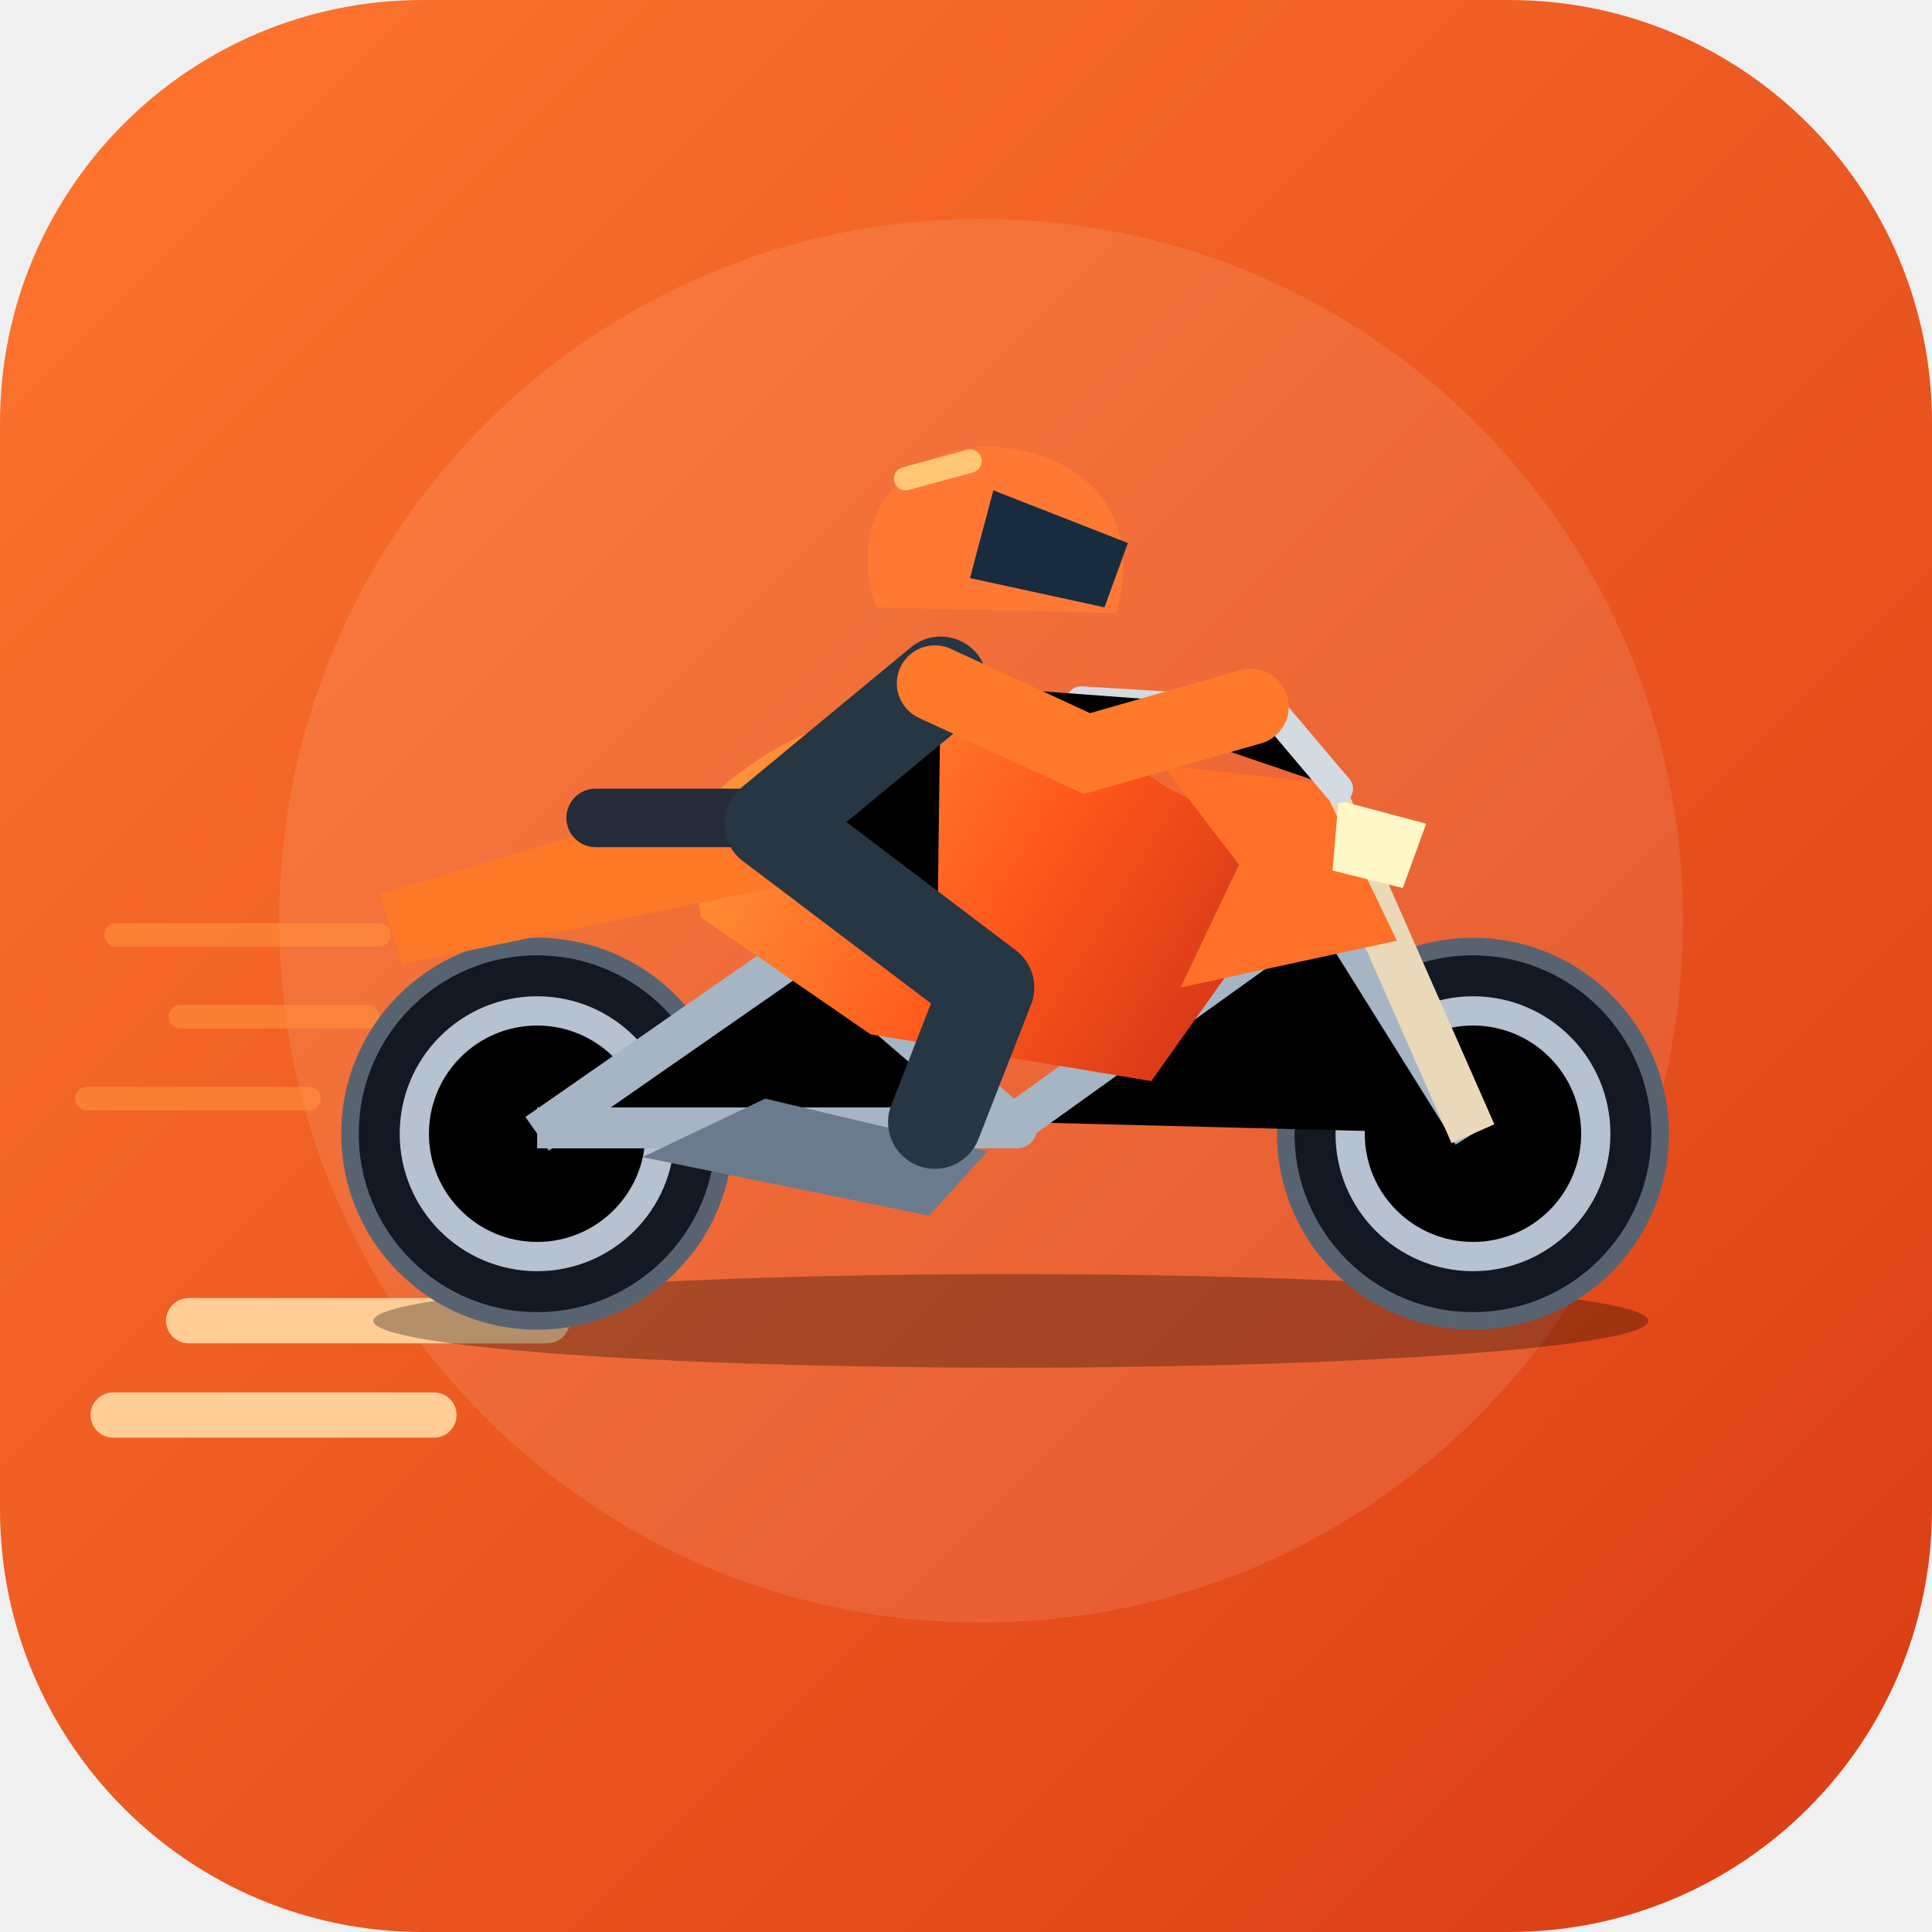
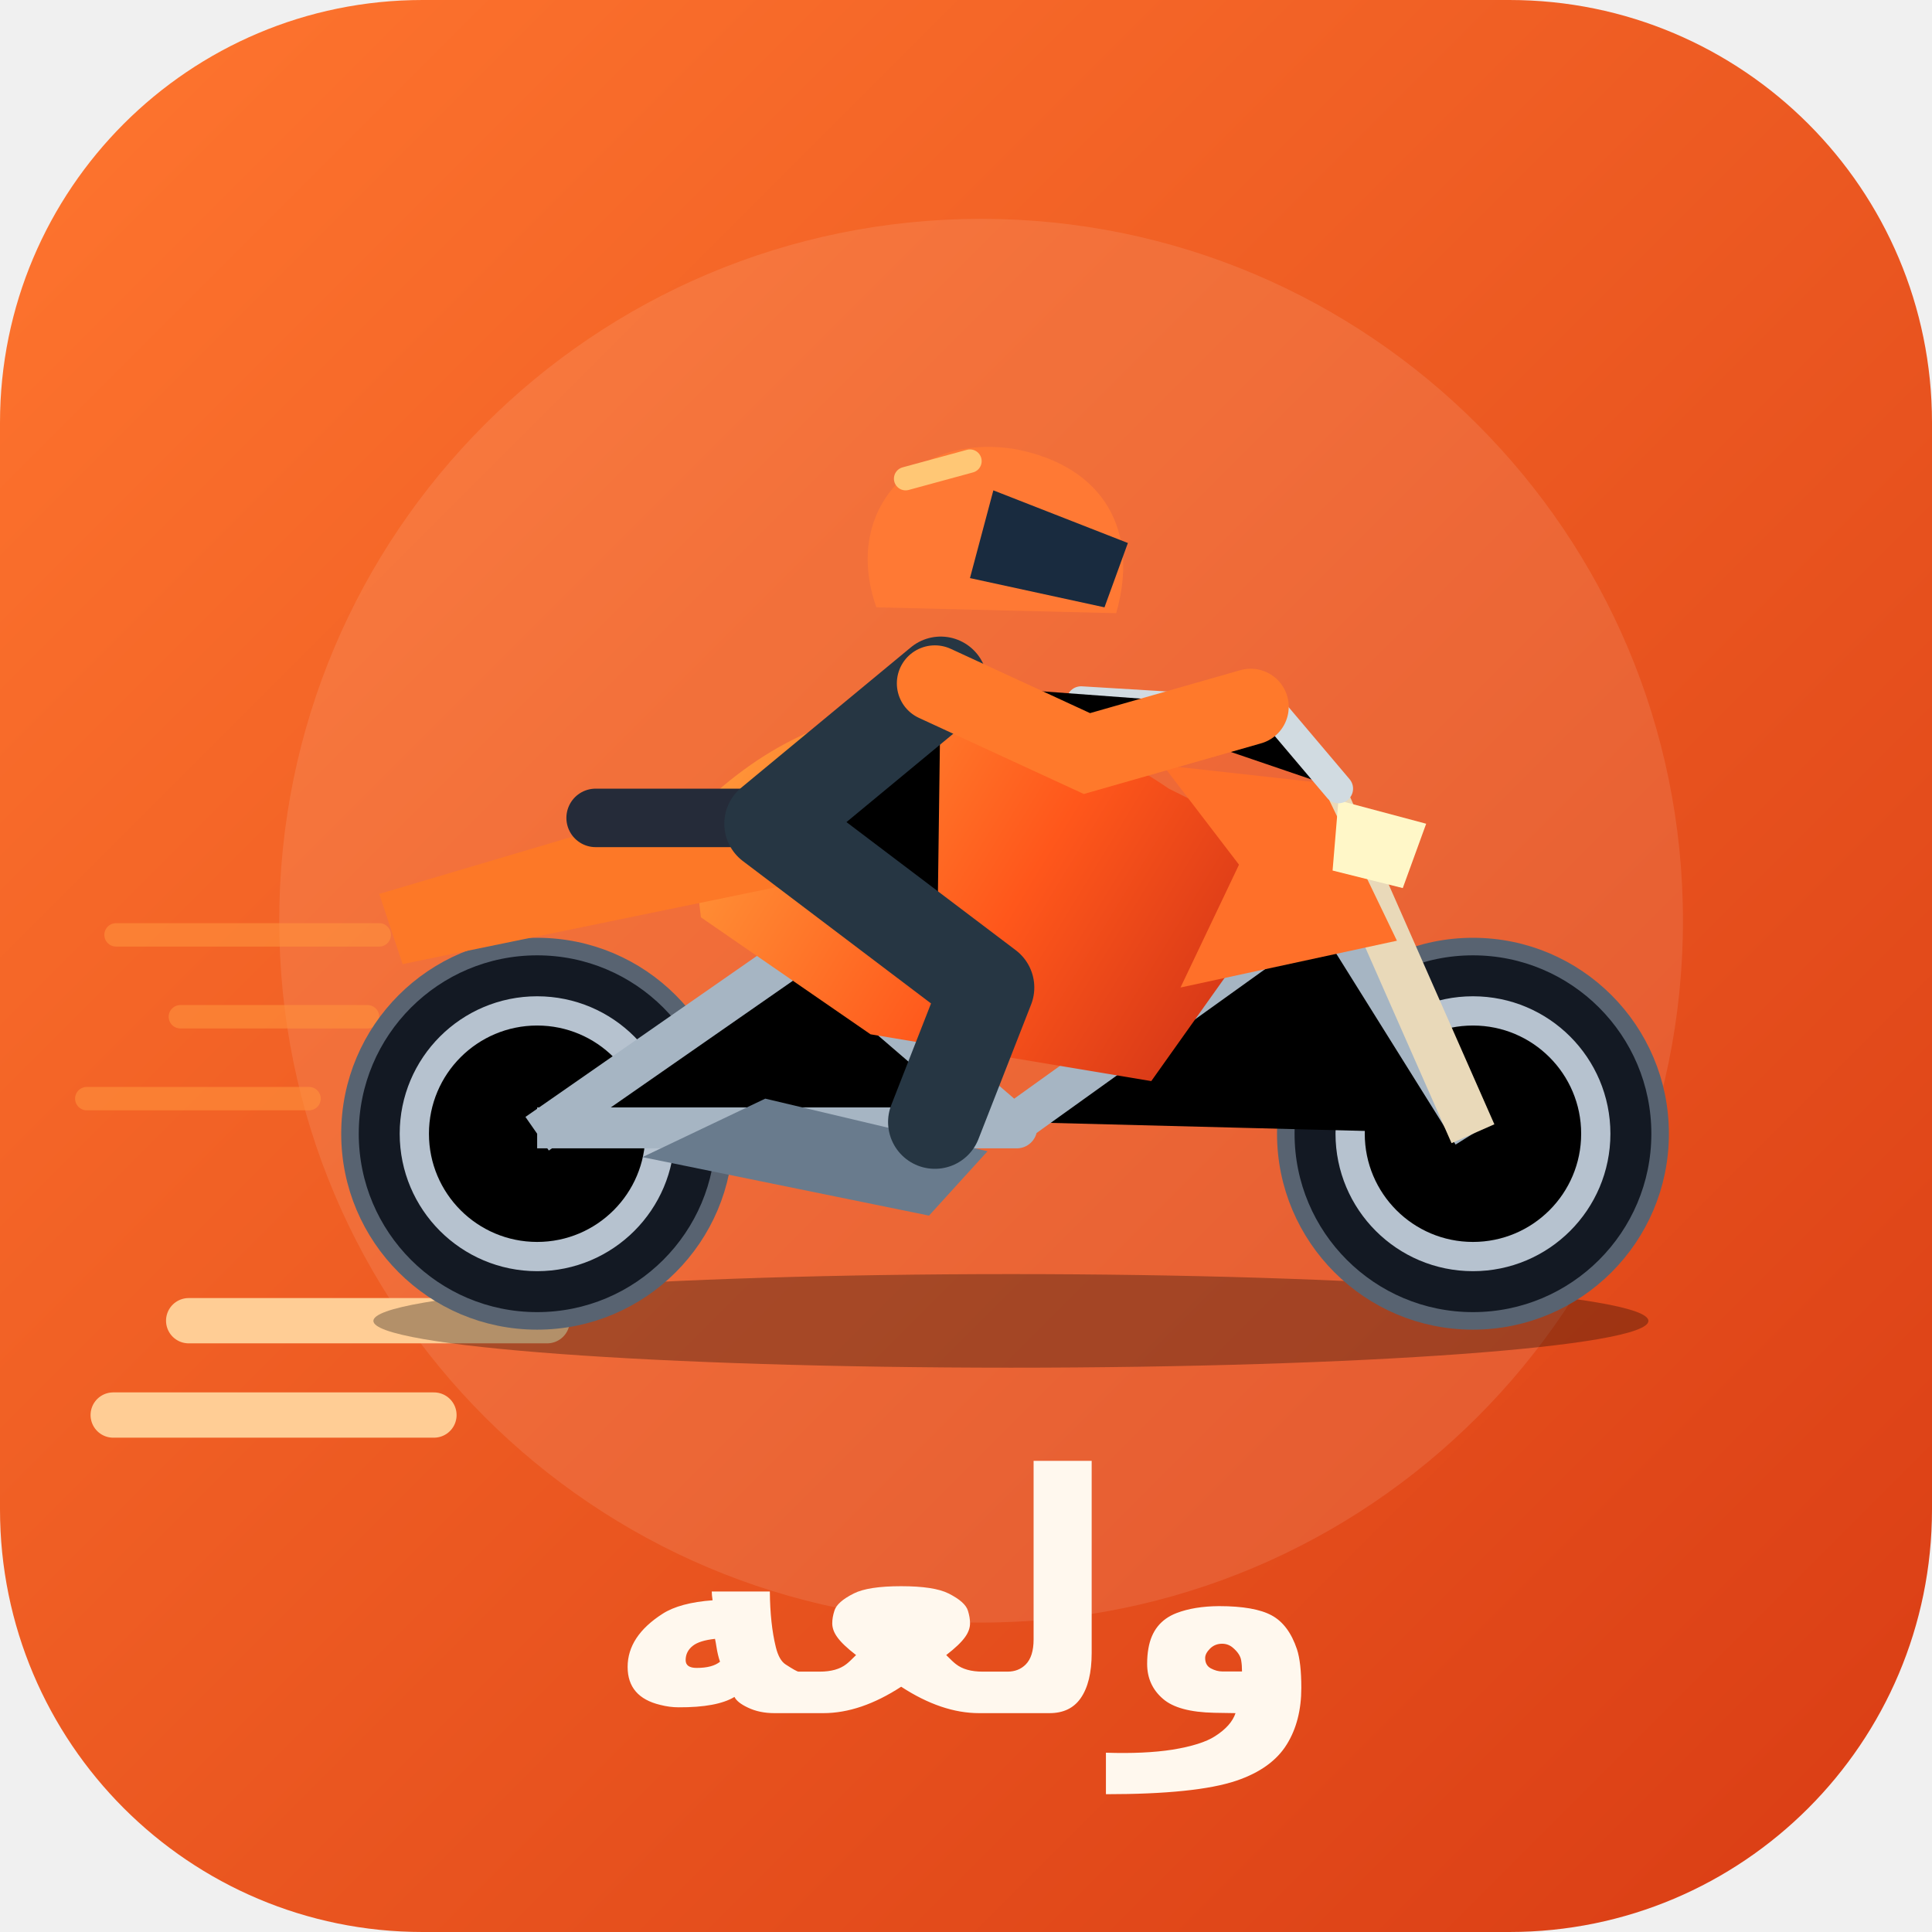
<svg xmlns="http://www.w3.org/2000/svg" viewBox="0 0 512 512" role="img" aria-label="ولعه: موتوسيكل توصيل">
  <defs>
    <linearGradient id="icon-bg" x1="0" y1="0" x2="1" y2="1">
      <stop stop-color="#ff762f" />
      <stop offset="1" stop-color="#d93c14" />
    </linearGradient>
  </defs>
  <rect width="512" height="512" rx="112" fill="url(#icon-bg)" />
  <circle cx="260" cy="244" r="186" fill="#fff" opacity=".1" />
  <path d="M50 350h95M30 375h85" stroke="#ffcd95" stroke-width="12" stroke-linecap="round" />
  <g transform="translate(23 85) scale(1.55)">
    <defs>
      <linearGradient id="bike-paint" x1="90" y1="70" x2="205" y2="140" gradientUnits="userSpaceOnUse">
        <stop stop-color="#ffac43" />
        <stop offset=".55" stop-color="#ff571b" />
        <stop offset="1" stop-color="#c32915" />
      </linearGradient>
      <linearGradient id="metal" x1="0" y1="0" x2="0" y2="1">
        <stop stop-color="#e1e9ee" />
        <stop offset="1" stop-color="#526271" />
      </linearGradient>
    </defs>
    <path d="M5 105h45M16 119h32M0 133h38" stroke="#ff913c" stroke-width="4" stroke-linecap="round" opacity=".6" />
    <ellipse cx="158" cy="171" rx="109" ry="8" fill="#000" opacity=".3" />
    <circle cx="77" cy="139" r="32" fill="#131923" stroke="#586371" stroke-width="3" />
    <circle cx="77" cy="139" r="21" stroke="#b6c2cf" stroke-width="5" />
    <circle cx="237" cy="139" r="32" fill="#131923" stroke="#586371" stroke-width="3" />
    <circle cx="237" cy="139" r="21" stroke="#b6c2cf" stroke-width="5" />
    <path d="m77 139 46-32 36 31H77m82-1 53-38 25 40" stroke="#a6b5c3" stroke-width="7" stroke-linejoin="round" />
    <path d="m211 80 26 59" stroke="#e9d9b9" stroke-width="8" />
    <path d="M103 85c24-25 54-24 82-5l24 12-27 38-48-8-29-20z" fill="url(#bike-paint)" />
    <path d="m184 76 27 3 13 27-37 8 10-21z" fill="#ff7029" />
    <path d="m214 82 15 4-4 11-12-3z" fill="#fff7c8" />
    <path d="m50 98 54-16 18 14-68 14z" fill="#fd7827" />
    <path d="M87 85h49" stroke="#252b39" stroke-width="10" stroke-linecap="round" />
    <path d="m116 133 38 9-10 11-49-10" fill="#697b8d" />
    <path d="m170 65 33 2 11 13" stroke="#d1dbe1" stroke-width="5" stroke-linecap="round" />
    <path d="m146 62-29 24 37 28-9 23" stroke="#263643" stroke-width="16" stroke-linecap="round" stroke-linejoin="round" />
    <path d="m145 62 26 12 28-8" stroke="#ff792b" stroke-width="13" stroke-linecap="round" />
    <path d="M135 49c-6-17 7-30 24-27 15 3 21 14 17 28z" fill="#ff7934" />
    <path d="m155 29 23 9-4 11-23-5z" fill="#192b3f" />
    <path d="m140 27 11-3" stroke="#ffc775" stroke-width="4" stroke-linecap="round" />
  </g>
+   <text x="256" y="454" text-anchor="middle" direction="rtl" unicode-bidi="plaintext" font-family="DejaVu Sans" font-weight="bold" font-size="88" fill="#fff8ee">ولعه</text>
</svg>
